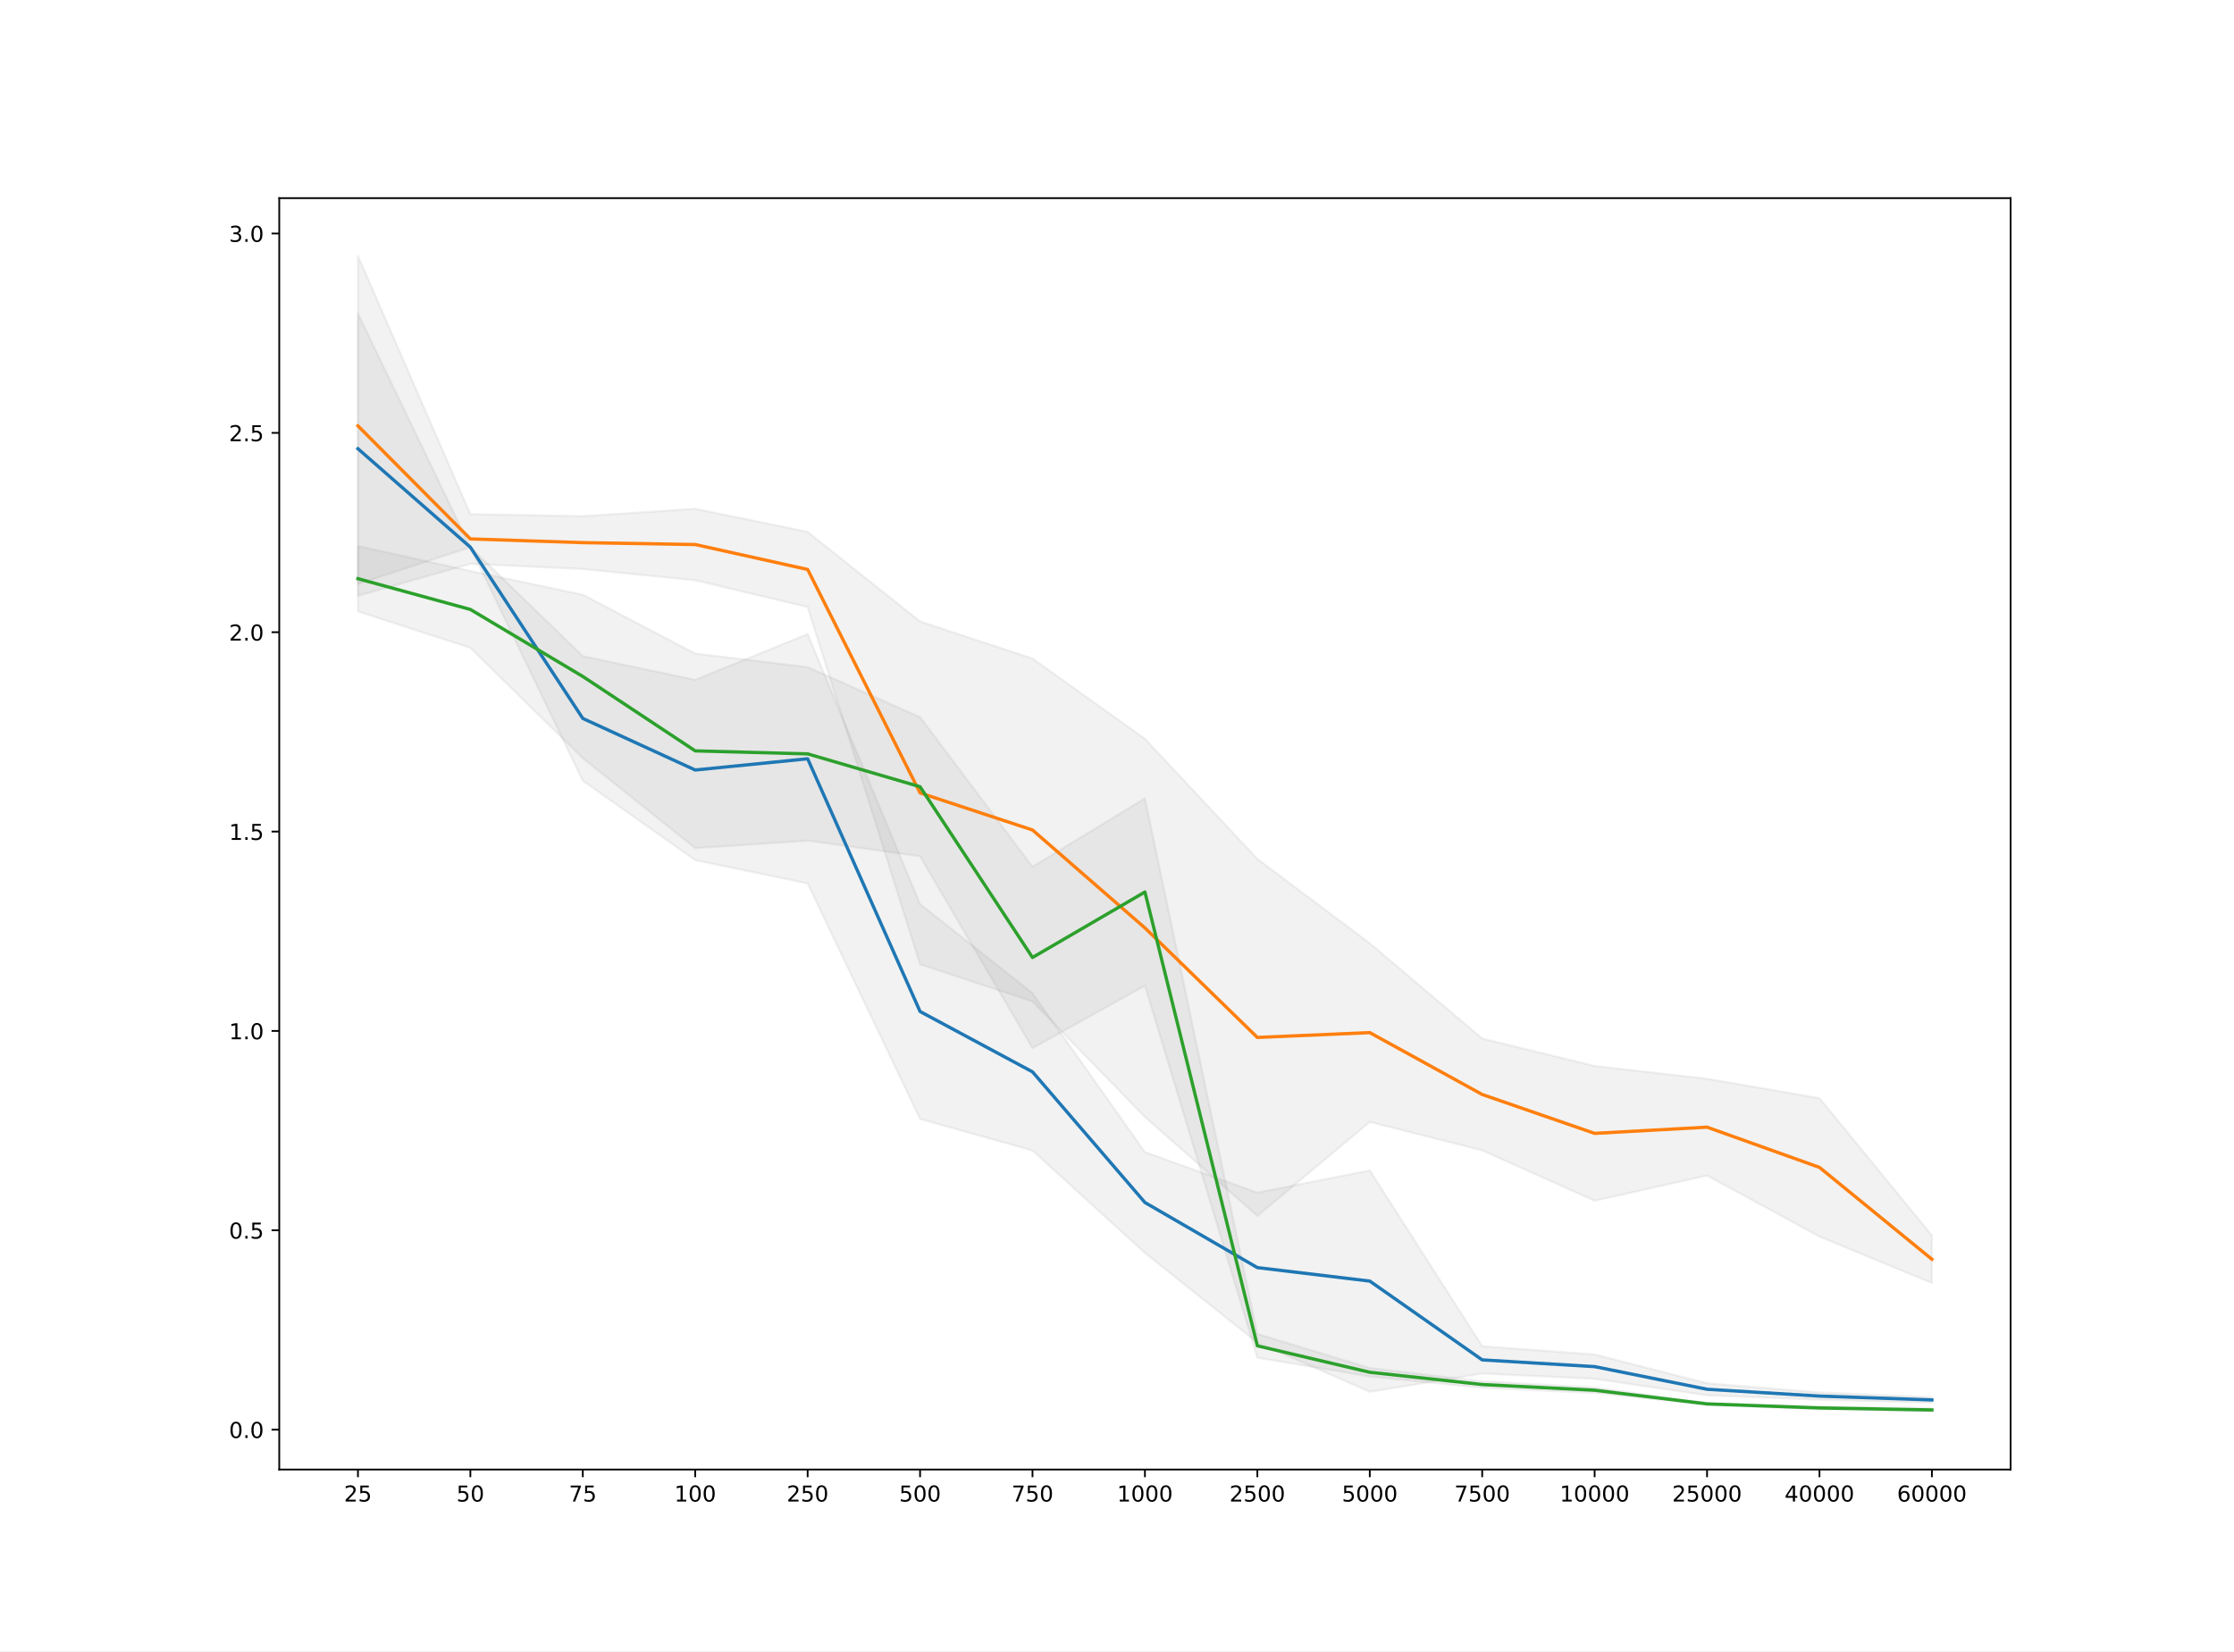
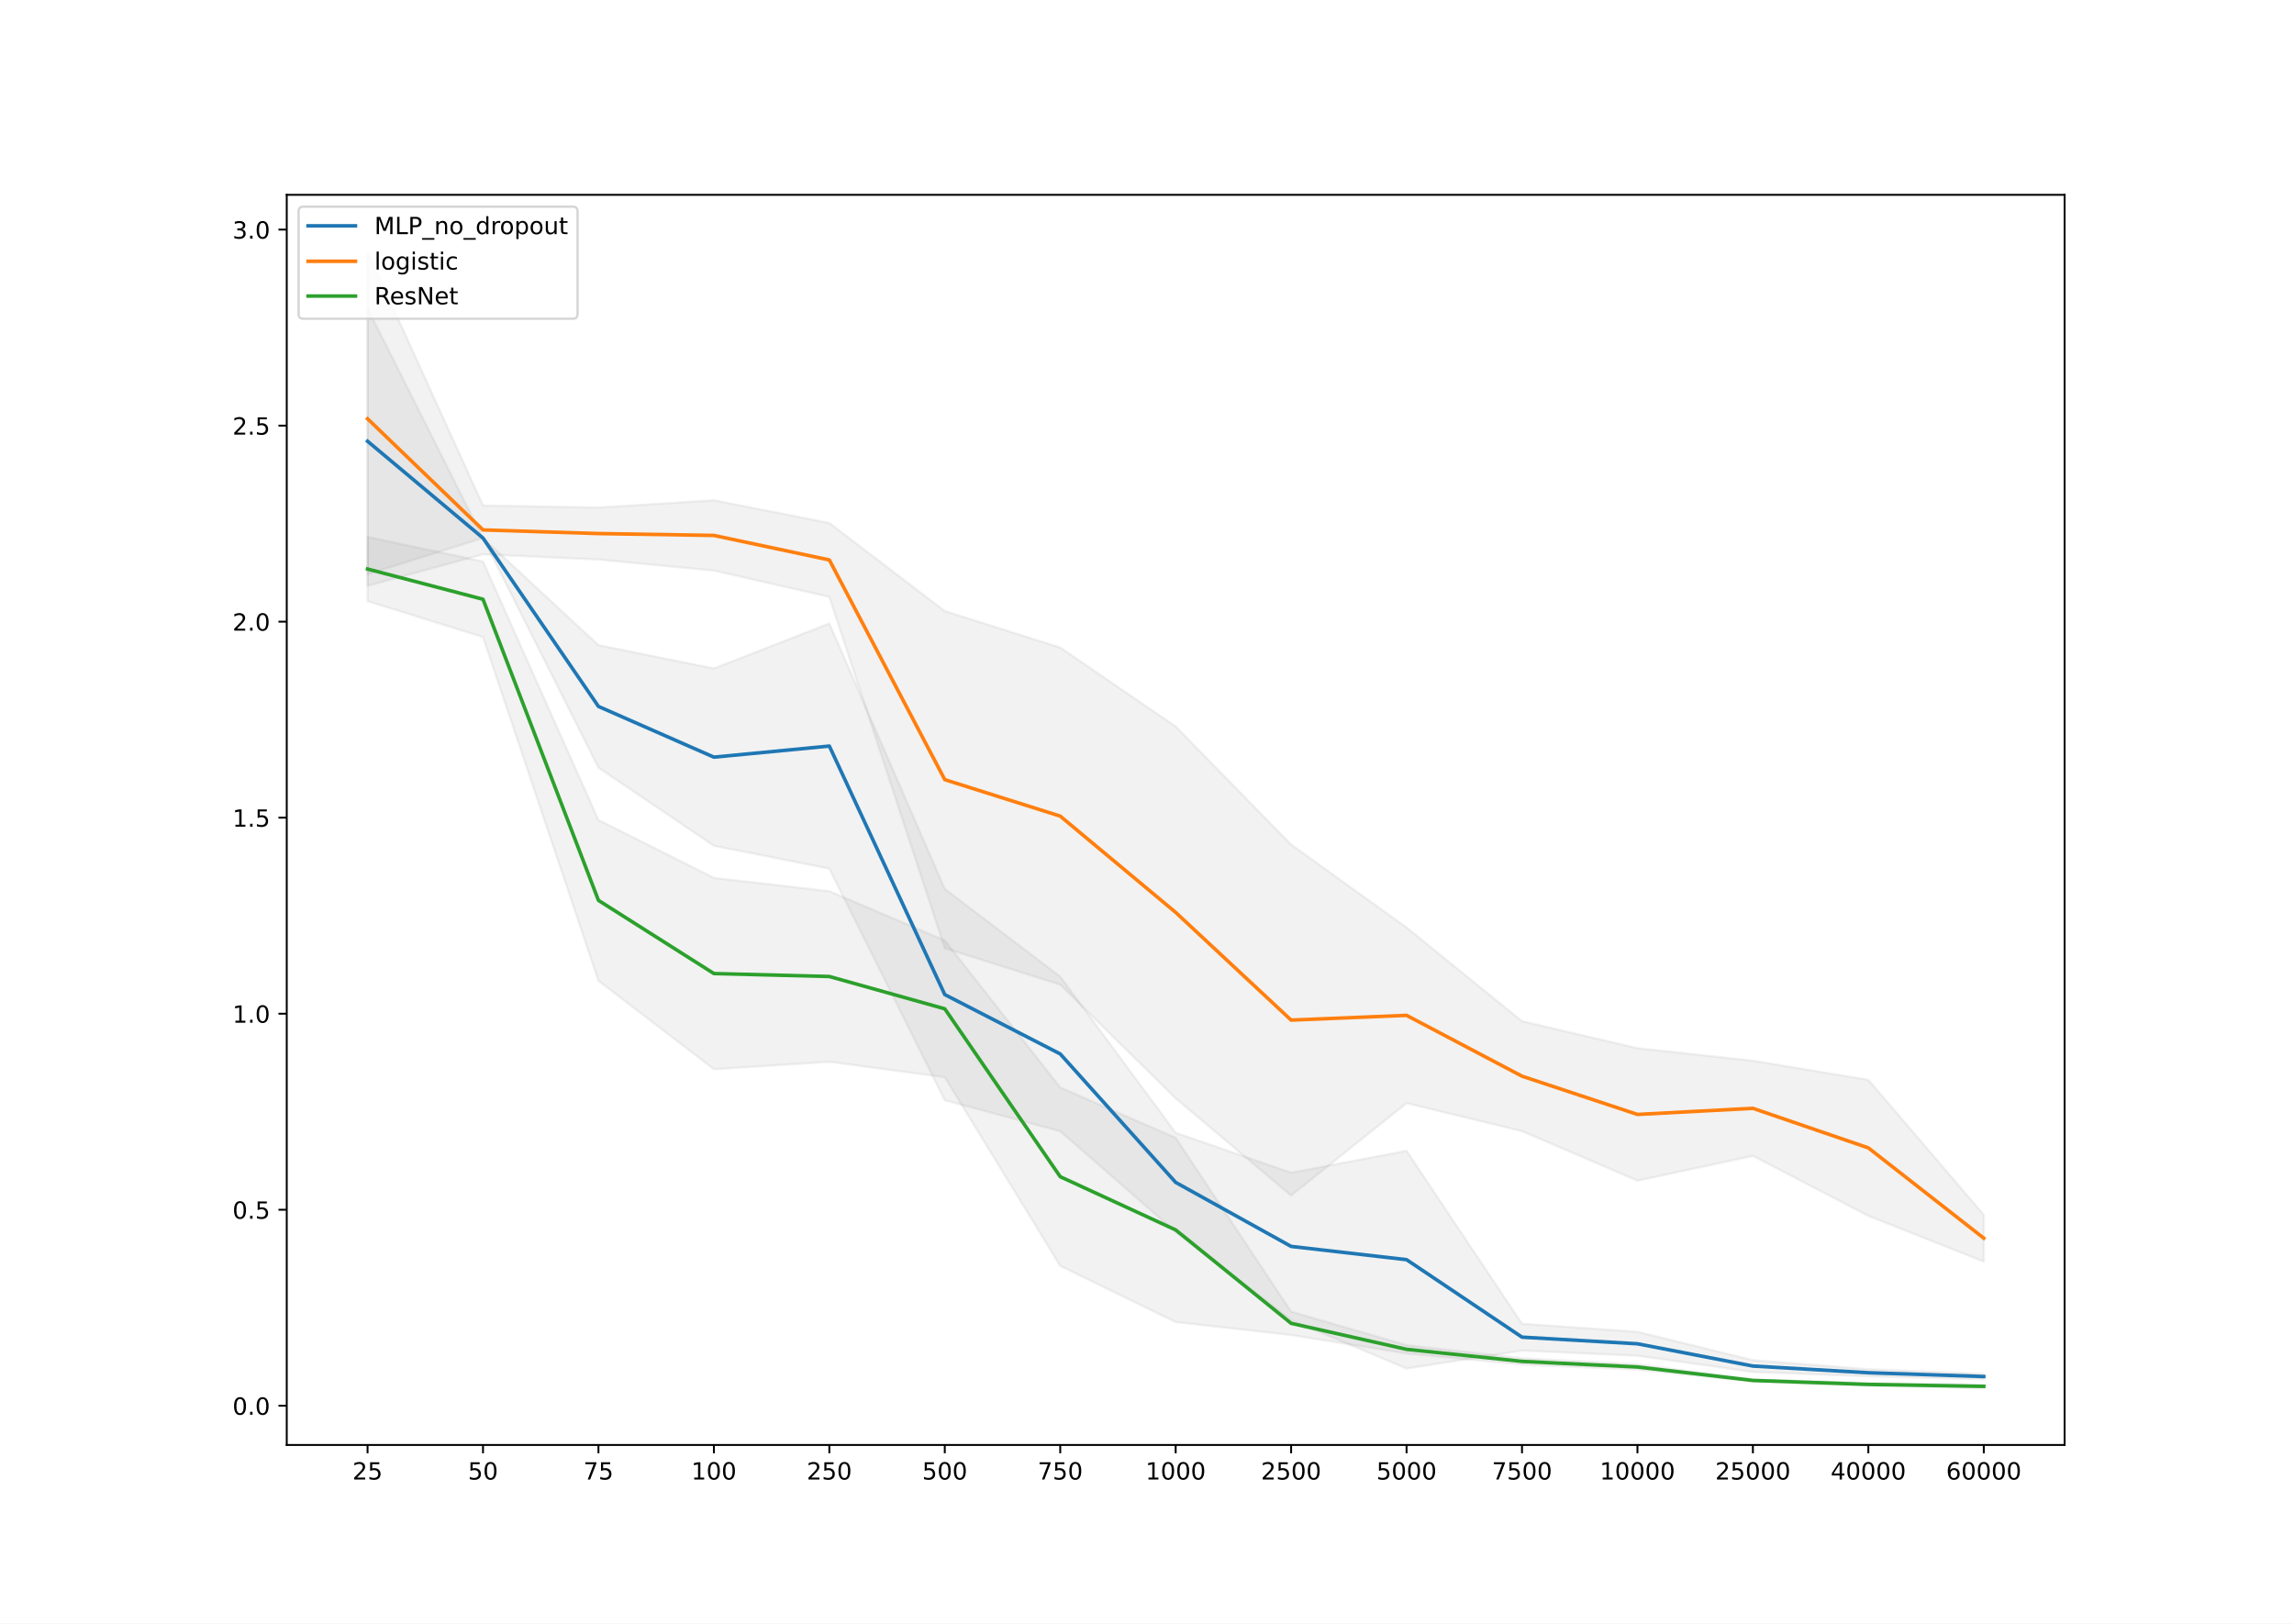
- <svg xmlns="http://www.w3.org/2000/svg" xmlns:xlink="http://www.w3.org/1999/xlink" height="753.12pt" version="1.1" viewBox="0 0 1018.8 753.12" width="1018.8pt">
+ <svg xmlns="http://www.w3.org/2000/svg" xmlns:xlink="http://www.w3.org/1999/xlink" height="685.44pt" version="1.1" viewBox="0 0 968.4 685.44" width="968.4pt">
  <defs>
    <style type="text/css">
*{stroke-linecap:butt;stroke-linejoin:round;}
  </style>
  </defs>
  <g id="figure_1">
    <g id="patch_1">
-       <path d="M 0 753.12  L 1018.8 753.12  L 1018.8 0  L 0 0  z " style="fill:#ffffff;" />
+       <path d="M 0 685.44  L 968.4 685.44  L 968.4 0  L 0 0  z " style="fill:#ffffff;" />
    </g>
    <g id="axes_1">
      <g id="patch_2">
-         <path d="M 127.35 670.277  L 916.92 670.277  L 916.92 90.374  L 127.35 90.374  z " style="fill:#ffffff;" />
+         <path d="M 121.05 610.042  L 871.56 610.042  L 871.56 82.253  L 121.05 82.253  z " style="fill:#ffffff;" />
      </g>
      <g id="PolyCollection_1">
        <defs>
-           <path d="M 163.24 -610.109  L 163.24 -486.771  L 214.51 -503.528  L 265.781 -397  L 317.052 -360.776  L 368.323 -350.158  L 419.593 -242.729  L 470.864 -228.344  L 522.135 -181.629  L 573.406 -140.749  L 624.677 -118.297  L 675.947 -126.622  L 727.218 -124.225  L 778.489 -116.707  L 829.76 -114.691  L 881.03 -113.343  L 881.03 -115.827  L 881.03 -115.827  L 829.76 -117.997  L 778.489 -122.194  L 727.218 -135.329  L 675.947 -139.078  L 624.677 -219.285  L 573.406 -209.141  L 522.135 -227.649  L 470.864 -300.115  L 419.593 -340.779  L 368.323 -463.921  L 317.052 -443.032  L 265.781 -453.851  L 214.51 -503.528  L 163.24 -610.109  z " id="mccbfe5ee37" style="stroke:#808080;stroke-opacity:0.1;" />
+           <path d="M 155.164 -555.28  L 155.164 -443.027  L 203.899 -458.278  L 252.633 -361.323  L 301.367 -328.354  L 350.102 -318.69  L 398.836 -220.916  L 447.571 -207.824  L 496.305 -165.307  L 545.039 -128.1  L 593.774 -107.666  L 642.508 -115.243  L 691.243 -113.061  L 739.977 -106.219  L 788.711 -104.384  L 837.446 -103.158  L 837.446 -105.418  L 837.446 -105.418  L 788.711 -107.393  L 739.977 -111.213  L 691.243 -123.168  L 642.508 -126.579  L 593.774 -199.579  L 545.039 -190.347  L 496.305 -207.191  L 447.571 -273.145  L 398.836 -310.155  L 350.102 -422.23  L 301.367 -403.219  L 252.633 -413.065  L 203.899 -458.278  L 155.164 -555.28  z " id="m0bd606b9c3" style="stroke:#808080;stroke-opacity:0.1;" />
        </defs>
-         <g clip-path="url(#p66b55d8709)">
-           <use style="fill:#808080;fill-opacity:0.1;stroke:#808080;stroke-opacity:0.1;" x="0" xlink:href="#mccbfe5ee37" y="753.12" />
+         <g clip-path="url(#p99c5cb033e)">
+           <use style="fill:#808080;fill-opacity:0.1;stroke:#808080;stroke-opacity:0.1;" x="0" xlink:href="#m0bd606b9c3" y="685.44" />
        </g>
      </g>
      <g id="PolyCollection_2">
        <defs>
-           <path d="M 163.24 -636.386  L 163.24 -481.349  L 214.51 -495.974  L 265.781 -493.565  L 317.052 -488.433  L 368.323 -476.239  L 419.593 -313.258  L 470.864 -296.342  L 522.135 -243.633  L 573.406 -198.504  L 624.677 -241.37  L 675.947 -228.4  L 727.218 -205.443  L 778.489 -216.932  L 829.76 -189.1  L 881.03 -167.893  L 881.03 -189.621  L 881.03 -189.621  L 829.76 -252.208  L 778.489 -261.067  L 727.218 -266.897  L 675.947 -279.424  L 624.677 -322.874  L 573.406 -361.354  L 522.135 -416.136  L 470.864 -452.744  L 419.593 -469.664  L 368.323 -510.516  L 317.052 -521.062  L 265.781 -517.673  L 214.51 -518.641  L 163.24 -636.386  z " id="me2ebdcf6ae" style="stroke:#808080;stroke-opacity:0.1;" />
+           <path d="M 155.164 -579.197  L 155.164 -438.092  L 203.899 -451.403  L 252.633 -449.21  L 301.367 -444.539  L 350.102 -433.441  L 398.836 -285.107  L 447.571 -269.711  L 496.305 -221.738  L 545.039 -180.665  L 593.774 -219.679  L 642.508 -207.875  L 691.243 -186.98  L 739.977 -197.437  L 788.711 -172.106  L 837.446 -152.805  L 837.446 -172.581  L 837.446 -172.581  L 788.711 -229.543  L 739.977 -237.606  L 691.243 -242.912  L 642.508 -254.313  L 593.774 -293.858  L 545.039 -328.881  L 496.305 -378.739  L 447.571 -412.057  L 398.836 -427.457  L 350.102 -464.638  L 301.367 -474.236  L 252.633 -471.152  L 203.899 -472.033  L 155.164 -579.197  z " id="md0963cf005" style="stroke:#808080;stroke-opacity:0.1;" />
        </defs>
-         <g clip-path="url(#p66b55d8709)">
-           <use style="fill:#808080;fill-opacity:0.1;stroke:#808080;stroke-opacity:0.1;" x="0" xlink:href="#me2ebdcf6ae" y="753.12" />
+         <g clip-path="url(#p99c5cb033e)">
+           <use style="fill:#808080;fill-opacity:0.1;stroke:#808080;stroke-opacity:0.1;" x="0" xlink:href="#md0963cf005" y="685.44" />
        </g>
      </g>
      <g id="PolyCollection_3">
        <defs>
-           <path d="M 163.24 -504.074  L 163.24 -474.257  L 214.51 -457.596  L 265.781 -407.281  L 317.052 -366.246  L 368.323 -369.693  L 419.593 -362.545  L 470.864 -275.006  L 522.135 -303.522  L 573.406 -133.854  L 624.677 -125.256  L 675.947 -120.148  L 727.218 -117.78  L 778.489 -112.347  L 829.76 -110.341  L 881.03 -109.202  L 881.03 -110.849  L 881.03 -110.849  L 829.76 -111.523  L 778.489 -113.194  L 727.218 -120.245  L 675.947 -123.085  L 624.677 -129.151  L 573.406 -144.699  L 522.135 -389.005  L 470.864 -357.789  L 419.593 -426.009  L 368.323 -448.839  L 317.052 -455.012  L 265.781 -481.863  L 214.51 -492.677  L 163.24 -504.074  z " id="mc38d4ab708" style="stroke:#808080;stroke-opacity:0.1;" />
+           <path d="M 155.164 -458.775  L 155.164 -431.638  L 203.899 -416.473  L 252.633 -271.371  L 301.367 -234.023  L 350.102 -237.161  L 398.836 -230.655  L 447.571 -150.983  L 496.305 -127.281  L 545.039 -121.825  L 593.774 -114  L 642.508 -109.351  L 691.243 -107.196  L 739.977 -102.251  L 788.711 -100.425  L 837.446 -99.389  L 837.446 -100.887  L 837.446 -100.887  L 788.711 -101.501  L 739.977 -103.021  L 691.243 -109.439  L 642.508 -112.023  L 593.774 -117.544  L 545.039 -131.695  L 496.305 -205.083  L 447.571 -226.326  L 398.836 -288.416  L 350.102 -309.194  L 301.367 -314.812  L 252.633 -339.25  L 203.899 -448.402  L 155.164 -458.775  z " id="md81238dc4f" style="stroke:#808080;stroke-opacity:0.1;" />
        </defs>
-         <g clip-path="url(#p66b55d8709)">
-           <use style="fill:#808080;fill-opacity:0.1;stroke:#808080;stroke-opacity:0.1;" x="0" xlink:href="#mc38d4ab708" y="753.12" />
+         <g clip-path="url(#p99c5cb033e)">
+           <use style="fill:#808080;fill-opacity:0.1;stroke:#808080;stroke-opacity:0.1;" x="0" xlink:href="#md81238dc4f" y="685.44" />
        </g>
      </g>
      <g id="matplotlib.axis_1">
        <g id="xtick_1">
          <g id="line2d_1">
            <defs>
-               <path d="M 0 0  L 0 3.5  " id="m3646137739" style="stroke:#000000;stroke-width:0.8;" />
-             </defs>
-             <g>
-               <use style="stroke:#000000;stroke-width:0.8;" x="163.24" xlink:href="#m3646137739" y="670.277" />
+               <path d="M 0 0  L 0 3.5  " id="md2a07b6065" style="stroke:#000000;stroke-width:0.8;" />
+             </defs>
+             <g>
+               <use style="stroke:#000000;stroke-width:0.8;" x="155.164" xlink:href="#md2a07b6065" y="610.042" />
            </g>
          </g>
          <g id="text_1">
            <defs>
              <path d="M 19.188 8.297  L 53.609 8.297  L 53.609 0  L 7.328 0  L 7.328 8.297  Q 12.938 14.109 22.625 23.891  Q 32.328 33.688 34.812 36.531  Q 39.547 41.844 41.422 45.531  Q 43.312 49.219 43.312 52.781  Q 43.312 58.594 39.234 62.25  Q 35.156 65.922 28.609 65.922  Q 23.969 65.922 18.812 64.312  Q 13.672 62.703 7.812 59.422  L 7.812 69.391  Q 13.766 71.781 18.938 73  Q 24.125 74.219 28.422 74.219  Q 39.75 74.219 46.484 68.547  Q 53.219 62.891 53.219 53.422  Q 53.219 48.922 51.531 44.891  Q 49.859 40.875 45.406 35.406  Q 44.188 33.984 37.641 27.219  Q 31.109 20.453 19.188 8.297  z " id="DejaVuSans-50" />
              <path d="M 10.797 72.906  L 49.516 72.906  L 49.516 64.594  L 19.828 64.594  L 19.828 46.734  Q 21.969 47.469 24.109 47.828  Q 26.266 48.188 28.422 48.188  Q 40.625 48.188 47.75 41.5  Q 54.891 34.812 54.891 23.391  Q 54.891 11.625 47.562 5.094  Q 40.234 -1.422 26.906 -1.422  Q 22.312 -1.422 17.547 -0.641  Q 12.797 0.141 7.719 1.703  L 7.719 11.625  Q 12.109 9.234 16.797 8.062  Q 21.484 6.891 26.703 6.891  Q 35.156 6.891 40.078 11.328  Q 45.016 15.766 45.016 23.391  Q 45.016 31 40.078 35.438  Q 35.156 39.891 26.703 39.891  Q 22.75 39.891 18.812 39.016  Q 14.891 38.141 10.797 36.281  z " id="DejaVuSans-53" />
            </defs>
-             <g transform="translate(156.877 684.8752)scale(0.1 -0.1)">
+             <g transform="translate(148.8016 624.64)scale(0.1 -0.1)">
              <use xlink:href="#DejaVuSans-50" />
              <use x="63.623" xlink:href="#DejaVuSans-53" />
            </g>
          </g>
        </g>
        <g id="xtick_2">
          <g id="line2d_2">
            <g>
-               <use style="stroke:#000000;stroke-width:0.8;" x="214.51" xlink:href="#m3646137739" y="670.277" />
+               <use style="stroke:#000000;stroke-width:0.8;" x="203.899" xlink:href="#md2a07b6065" y="610.042" />
            </g>
          </g>
          <g id="text_2">
            <defs>
              <path d="M 31.781 66.406  Q 24.172 66.406 20.328 58.906  Q 16.5 51.422 16.5 36.375  Q 16.5 21.391 20.328 13.891  Q 24.172 6.391 31.781 6.391  Q 39.453 6.391 43.281 13.891  Q 47.125 21.391 47.125 36.375  Q 47.125 51.422 43.281 58.906  Q 39.453 66.406 31.781 66.406  z M 31.781 74.219  Q 44.047 74.219 50.516 64.516  Q 56.984 54.828 56.984 36.375  Q 56.984 17.969 50.516 8.266  Q 44.047 -1.422 31.781 -1.422  Q 19.531 -1.422 13.062 8.266  Q 6.594 17.969 6.594 36.375  Q 6.594 54.828 13.062 64.516  Q 19.531 74.219 31.781 74.219  z " id="DejaVuSans-48" />
            </defs>
-             <g transform="translate(208.1478 684.8752)scale(0.1 -0.1)">
+             <g transform="translate(197.536 624.64)scale(0.1 -0.1)">
              <use xlink:href="#DejaVuSans-53" />
              <use x="63.623" xlink:href="#DejaVuSans-48" />
            </g>
          </g>
        </g>
        <g id="xtick_3">
          <g id="line2d_3">
            <g>
-               <use style="stroke:#000000;stroke-width:0.8;" x="265.781" xlink:href="#m3646137739" y="670.277" />
+               <use style="stroke:#000000;stroke-width:0.8;" x="252.633" xlink:href="#md2a07b6065" y="610.042" />
            </g>
          </g>
          <g id="text_3">
            <defs>
              <path d="M 8.203 72.906  L 55.078 72.906  L 55.078 68.703  L 28.609 0  L 18.312 0  L 43.219 64.594  L 8.203 64.594  z " id="DejaVuSans-55" />
            </defs>
-             <g transform="translate(259.4186 684.8752)scale(0.1 -0.1)">
+             <g transform="translate(246.2704 624.64)scale(0.1 -0.1)">
              <use xlink:href="#DejaVuSans-55" />
              <use x="63.623" xlink:href="#DejaVuSans-53" />
            </g>
          </g>
        </g>
        <g id="xtick_4">
          <g id="line2d_4">
            <g>
-               <use style="stroke:#000000;stroke-width:0.8;" x="317.052" xlink:href="#m3646137739" y="670.277" />
+               <use style="stroke:#000000;stroke-width:0.8;" x="301.367" xlink:href="#md2a07b6065" y="610.042" />
            </g>
          </g>
          <g id="text_4">
            <defs>
              <path d="M 12.406 8.297  L 28.516 8.297  L 28.516 63.922  L 10.984 60.406  L 10.984 69.391  L 28.422 72.906  L 38.281 72.906  L 38.281 8.297  L 54.391 8.297  L 54.391 0  L 12.406 0  z " id="DejaVuSans-49" />
            </defs>
-             <g transform="translate(307.5081 684.8752)scale(0.1 -0.1)">
+             <g transform="translate(291.8236 624.64)scale(0.1 -0.1)">
              <use xlink:href="#DejaVuSans-49" />
              <use x="63.623" xlink:href="#DejaVuSans-48" />
              <use x="127.246" xlink:href="#DejaVuSans-48" />
            </g>
          </g>
        </g>
        <g id="xtick_5">
          <g id="line2d_5">
            <g>
-               <use style="stroke:#000000;stroke-width:0.8;" x="368.323" xlink:href="#m3646137739" y="670.277" />
+               <use style="stroke:#000000;stroke-width:0.8;" x="350.102" xlink:href="#md2a07b6065" y="610.042" />
            </g>
          </g>
          <g id="text_5">
-             <g transform="translate(358.7789 684.8752)scale(0.1 -0.1)">
+             <g transform="translate(340.558 624.64)scale(0.1 -0.1)">
              <use xlink:href="#DejaVuSans-50" />
              <use x="63.623" xlink:href="#DejaVuSans-53" />
              <use x="127.246" xlink:href="#DejaVuSans-48" />
            </g>
          </g>
        </g>
        <g id="xtick_6">
          <g id="line2d_6">
            <g>
-               <use style="stroke:#000000;stroke-width:0.8;" x="419.593" xlink:href="#m3646137739" y="670.277" />
+               <use style="stroke:#000000;stroke-width:0.8;" x="398.836" xlink:href="#md2a07b6065" y="610.042" />
            </g>
          </g>
          <g id="text_6">
-             <g transform="translate(410.0497 684.8752)scale(0.1 -0.1)">
+             <g transform="translate(389.2924 624.64)scale(0.1 -0.1)">
              <use xlink:href="#DejaVuSans-53" />
              <use x="63.623" xlink:href="#DejaVuSans-48" />
              <use x="127.246" xlink:href="#DejaVuSans-48" />
            </g>
          </g>
        </g>
        <g id="xtick_7">
          <g id="line2d_7">
            <g>
-               <use style="stroke:#000000;stroke-width:0.8;" x="470.864" xlink:href="#m3646137739" y="670.277" />
+               <use style="stroke:#000000;stroke-width:0.8;" x="447.571" xlink:href="#md2a07b6065" y="610.042" />
            </g>
          </g>
          <g id="text_7">
-             <g transform="translate(461.3205 684.8752)scale(0.1 -0.1)">
+             <g transform="translate(438.0268 624.64)scale(0.1 -0.1)">
              <use xlink:href="#DejaVuSans-55" />
              <use x="63.623" xlink:href="#DejaVuSans-53" />
              <use x="127.246" xlink:href="#DejaVuSans-48" />
            </g>
          </g>
        </g>
        <g id="xtick_8">
          <g id="line2d_8">
            <g>
-               <use style="stroke:#000000;stroke-width:0.8;" x="522.135" xlink:href="#m3646137739" y="670.277" />
+               <use style="stroke:#000000;stroke-width:0.8;" x="496.305" xlink:href="#md2a07b6065" y="610.042" />
            </g>
          </g>
          <g id="text_8">
-             <g transform="translate(509.41 684.8752)scale(0.1 -0.1)">
+             <g transform="translate(483.58 624.64)scale(0.1 -0.1)">
              <use xlink:href="#DejaVuSans-49" />
              <use x="63.623" xlink:href="#DejaVuSans-48" />
              <use x="127.246" xlink:href="#DejaVuSans-48" />
              <use x="190.869" xlink:href="#DejaVuSans-48" />
            </g>
          </g>
        </g>
        <g id="xtick_9">
          <g id="line2d_9">
            <g>
-               <use style="stroke:#000000;stroke-width:0.8;" x="573.406" xlink:href="#m3646137739" y="670.277" />
+               <use style="stroke:#000000;stroke-width:0.8;" x="545.039" xlink:href="#md2a07b6065" y="610.042" />
            </g>
          </g>
          <g id="text_9">
-             <g transform="translate(560.6808 684.8752)scale(0.1 -0.1)">
+             <g transform="translate(532.3144 624.64)scale(0.1 -0.1)">
              <use xlink:href="#DejaVuSans-50" />
              <use x="63.623" xlink:href="#DejaVuSans-53" />
              <use x="127.246" xlink:href="#DejaVuSans-48" />
              <use x="190.869" xlink:href="#DejaVuSans-48" />
            </g>
          </g>
        </g>
        <g id="xtick_10">
          <g id="line2d_10">
            <g>
-               <use style="stroke:#000000;stroke-width:0.8;" x="624.677" xlink:href="#m3646137739" y="670.277" />
+               <use style="stroke:#000000;stroke-width:0.8;" x="593.774" xlink:href="#md2a07b6065" y="610.042" />
            </g>
          </g>
          <g id="text_10">
-             <g transform="translate(611.9516 684.8752)scale(0.1 -0.1)">
+             <g transform="translate(581.0488 624.64)scale(0.1 -0.1)">
              <use xlink:href="#DejaVuSans-53" />
              <use x="63.623" xlink:href="#DejaVuSans-48" />
              <use x="127.246" xlink:href="#DejaVuSans-48" />
              <use x="190.869" xlink:href="#DejaVuSans-48" />
            </g>
          </g>
        </g>
        <g id="xtick_11">
          <g id="line2d_11">
            <g>
-               <use style="stroke:#000000;stroke-width:0.8;" x="675.947" xlink:href="#m3646137739" y="670.277" />
+               <use style="stroke:#000000;stroke-width:0.8;" x="642.508" xlink:href="#md2a07b6065" y="610.042" />
            </g>
          </g>
          <g id="text_11">
-             <g transform="translate(663.2223 684.8752)scale(0.1 -0.1)">
+             <g transform="translate(629.7832 624.64)scale(0.1 -0.1)">
              <use xlink:href="#DejaVuSans-55" />
              <use x="63.623" xlink:href="#DejaVuSans-53" />
              <use x="127.246" xlink:href="#DejaVuSans-48" />
              <use x="190.869" xlink:href="#DejaVuSans-48" />
            </g>
          </g>
        </g>
        <g id="xtick_12">
          <g id="line2d_12">
            <g>
-               <use style="stroke:#000000;stroke-width:0.8;" x="727.218" xlink:href="#m3646137739" y="670.277" />
+               <use style="stroke:#000000;stroke-width:0.8;" x="691.243" xlink:href="#md2a07b6065" y="610.042" />
            </g>
          </g>
          <g id="text_12">
-             <g transform="translate(711.3119 684.8752)scale(0.1 -0.1)">
+             <g transform="translate(675.3364 624.64)scale(0.1 -0.1)">
              <use xlink:href="#DejaVuSans-49" />
              <use x="63.623" xlink:href="#DejaVuSans-48" />
              <use x="127.246" xlink:href="#DejaVuSans-48" />
              <use x="190.869" xlink:href="#DejaVuSans-48" />
              <use x="254.492" xlink:href="#DejaVuSans-48" />
            </g>
          </g>
        </g>
        <g id="xtick_13">
          <g id="line2d_13">
            <g>
-               <use style="stroke:#000000;stroke-width:0.8;" x="778.489" xlink:href="#m3646137739" y="670.277" />
+               <use style="stroke:#000000;stroke-width:0.8;" x="739.977" xlink:href="#md2a07b6065" y="610.042" />
            </g>
          </g>
          <g id="text_13">
-             <g transform="translate(762.5826 684.8752)scale(0.1 -0.1)">
+             <g transform="translate(724.0708 624.64)scale(0.1 -0.1)">
              <use xlink:href="#DejaVuSans-50" />
              <use x="63.623" xlink:href="#DejaVuSans-53" />
              <use x="127.246" xlink:href="#DejaVuSans-48" />
              <use x="190.869" xlink:href="#DejaVuSans-48" />
              <use x="254.492" xlink:href="#DejaVuSans-48" />
            </g>
          </g>
        </g>
        <g id="xtick_14">
          <g id="line2d_14">
            <g>
-               <use style="stroke:#000000;stroke-width:0.8;" x="829.76" xlink:href="#m3646137739" y="670.277" />
+               <use style="stroke:#000000;stroke-width:0.8;" x="788.711" xlink:href="#md2a07b6065" y="610.042" />
            </g>
          </g>
          <g id="text_14">
            <defs>
              <path d="M 37.797 64.312  L 12.891 25.391  L 37.797 25.391  z M 35.203 72.906  L 47.609 72.906  L 47.609 25.391  L 58.016 25.391  L 58.016 17.188  L 47.609 17.188  L 47.609 0  L 37.797 0  L 37.797 17.188  L 4.891 17.188  L 4.891 26.703  z " id="DejaVuSans-52" />
            </defs>
-             <g transform="translate(813.8534 684.8752)scale(0.1 -0.1)">
+             <g transform="translate(772.8052 624.64)scale(0.1 -0.1)">
              <use xlink:href="#DejaVuSans-52" />
              <use x="63.623" xlink:href="#DejaVuSans-48" />
              <use x="127.246" xlink:href="#DejaVuSans-48" />
              <use x="190.869" xlink:href="#DejaVuSans-48" />
              <use x="254.492" xlink:href="#DejaVuSans-48" />
            </g>
          </g>
        </g>
        <g id="xtick_15">
          <g id="line2d_15">
            <g>
-               <use style="stroke:#000000;stroke-width:0.8;" x="881.03" xlink:href="#m3646137739" y="670.277" />
+               <use style="stroke:#000000;stroke-width:0.8;" x="837.446" xlink:href="#md2a07b6065" y="610.042" />
            </g>
          </g>
          <g id="text_15">
            <defs>
              <path d="M 33.016 40.375  Q 26.375 40.375 22.484 35.828  Q 18.609 31.297 18.609 23.391  Q 18.609 15.531 22.484 10.953  Q 26.375 6.391 33.016 6.391  Q 39.656 6.391 43.531 10.953  Q 47.406 15.531 47.406 23.391  Q 47.406 31.297 43.531 35.828  Q 39.656 40.375 33.016 40.375  z M 52.594 71.297  L 52.594 62.312  Q 48.875 64.062 45.094 64.984  Q 41.312 65.922 37.594 65.922  Q 27.828 65.922 22.672 59.328  Q 17.531 52.734 16.797 39.406  Q 19.672 43.656 24.016 45.922  Q 28.375 48.188 33.594 48.188  Q 44.578 48.188 50.953 41.516  Q 57.328 34.859 57.328 23.391  Q 57.328 12.156 50.688 5.359  Q 44.047 -1.422 33.016 -1.422  Q 20.359 -1.422 13.672 8.266  Q 6.984 17.969 6.984 36.375  Q 6.984 53.656 15.188 63.938  Q 23.391 74.219 37.203 74.219  Q 40.922 74.219 44.703 73.484  Q 48.484 72.75 52.594 71.297  z " id="DejaVuSans-54" />
            </defs>
-             <g transform="translate(865.1242 684.8752)scale(0.1 -0.1)">
+             <g transform="translate(821.5397 624.64)scale(0.1 -0.1)">
              <use xlink:href="#DejaVuSans-54" />
              <use x="63.623" xlink:href="#DejaVuSans-48" />
              <use x="127.246" xlink:href="#DejaVuSans-48" />
              <use x="190.869" xlink:href="#DejaVuSans-48" />
              <use x="254.492" xlink:href="#DejaVuSans-48" />
            </g>
          </g>
        </g>
      </g>
      <g id="matplotlib.axis_2">
        <g id="ytick_1">
          <g id="line2d_16">
            <defs>
-               <path d="M 0 0  L -3.5 0  " id="ma3b5576571" style="stroke:#000000;stroke-width:0.8;" />
-             </defs>
-             <g>
-               <use style="stroke:#000000;stroke-width:0.8;" x="127.35" xlink:href="#ma3b5576571" y="652.082" />
+               <path d="M 0 0  L -3.5 0  " id="m0ce1b92a27" style="stroke:#000000;stroke-width:0.8;" />
+             </defs>
+             <g>
+               <use style="stroke:#000000;stroke-width:0.8;" x="121.05" xlink:href="#m0ce1b92a27" y="593.482" />
            </g>
          </g>
          <g id="text_16">
            <defs>
              <path d="M 10.688 12.406  L 21 12.406  L 21 0  L 10.688 0  z " id="DejaVuSans-46" />
            </defs>
-             <g transform="translate(104.4469 655.8814)scale(0.1 -0.1)">
+             <g transform="translate(98.14687 597.2813)scale(0.1 -0.1)">
              <use xlink:href="#DejaVuSans-48" />
              <use x="63.623" xlink:href="#DejaVuSans-46" />
              <use x="95.41" xlink:href="#DejaVuSans-48" />
            </g>
          </g>
        </g>
        <g id="ytick_2">
          <g id="line2d_17">
            <g>
-               <use style="stroke:#000000;stroke-width:0.8;" x="127.35" xlink:href="#ma3b5576571" y="561.153" />
+               <use style="stroke:#000000;stroke-width:0.8;" x="121.05" xlink:href="#m0ce1b92a27" y="510.724" />
            </g>
          </g>
          <g id="text_17">
-             <g transform="translate(104.4469 564.9521)scale(0.1 -0.1)">
+             <g transform="translate(98.14687 514.5234)scale(0.1 -0.1)">
              <use xlink:href="#DejaVuSans-48" />
              <use x="63.623" xlink:href="#DejaVuSans-46" />
              <use x="95.41" xlink:href="#DejaVuSans-53" />
            </g>
          </g>
        </g>
        <g id="ytick_3">
          <g id="line2d_18">
            <g>
-               <use style="stroke:#000000;stroke-width:0.8;" x="127.35" xlink:href="#ma3b5576571" y="470.223" />
+               <use style="stroke:#000000;stroke-width:0.8;" x="121.05" xlink:href="#m0ce1b92a27" y="427.966" />
            </g>
          </g>
          <g id="text_18">
-             <g transform="translate(104.4469 474.0227)scale(0.1 -0.1)">
+             <g transform="translate(98.14687 431.7655)scale(0.1 -0.1)">
              <use xlink:href="#DejaVuSans-49" />
              <use x="63.623" xlink:href="#DejaVuSans-46" />
              <use x="95.41" xlink:href="#DejaVuSans-48" />
            </g>
          </g>
        </g>
        <g id="ytick_4">
          <g id="line2d_19">
            <g>
-               <use style="stroke:#000000;stroke-width:0.8;" x="127.35" xlink:href="#ma3b5576571" y="379.294" />
+               <use style="stroke:#000000;stroke-width:0.8;" x="121.05" xlink:href="#m0ce1b92a27" y="345.208" />
            </g>
          </g>
          <g id="text_19">
-             <g transform="translate(104.4469 383.0933)scale(0.1 -0.1)">
+             <g transform="translate(98.14687 349.0076)scale(0.1 -0.1)">
              <use xlink:href="#DejaVuSans-49" />
              <use x="63.623" xlink:href="#DejaVuSans-46" />
              <use x="95.41" xlink:href="#DejaVuSans-53" />
            </g>
          </g>
        </g>
        <g id="ytick_5">
          <g id="line2d_20">
            <g>
-               <use style="stroke:#000000;stroke-width:0.8;" x="127.35" xlink:href="#ma3b5576571" y="288.365" />
+               <use style="stroke:#000000;stroke-width:0.8;" x="121.05" xlink:href="#m0ce1b92a27" y="262.451" />
            </g>
          </g>
          <g id="text_20">
-             <g transform="translate(104.4469 292.164)scale(0.1 -0.1)">
+             <g transform="translate(98.14687 266.2497)scale(0.1 -0.1)">
              <use xlink:href="#DejaVuSans-50" />
              <use x="63.623" xlink:href="#DejaVuSans-46" />
              <use x="95.41" xlink:href="#DejaVuSans-48" />
            </g>
          </g>
        </g>
        <g id="ytick_6">
          <g id="line2d_21">
            <g>
-               <use style="stroke:#000000;stroke-width:0.8;" x="127.35" xlink:href="#ma3b5576571" y="197.435" />
+               <use style="stroke:#000000;stroke-width:0.8;" x="121.05" xlink:href="#m0ce1b92a27" y="179.693" />
            </g>
          </g>
          <g id="text_21">
-             <g transform="translate(104.4469 201.2346)scale(0.1 -0.1)">
+             <g transform="translate(98.14687 183.4918)scale(0.1 -0.1)">
              <use xlink:href="#DejaVuSans-50" />
              <use x="63.623" xlink:href="#DejaVuSans-46" />
              <use x="95.41" xlink:href="#DejaVuSans-53" />
            </g>
          </g>
        </g>
        <g id="ytick_7">
          <g id="line2d_22">
            <g>
-               <use style="stroke:#000000;stroke-width:0.8;" x="127.35" xlink:href="#ma3b5576571" y="106.506" />
+               <use style="stroke:#000000;stroke-width:0.8;" x="121.05" xlink:href="#m0ce1b92a27" y="96.935" />
            </g>
          </g>
          <g id="text_22">
            <defs>
              <path d="M 40.578 39.312  Q 47.656 37.797 51.625 33  Q 55.609 28.219 55.609 21.188  Q 55.609 10.406 48.188 4.484  Q 40.766 -1.422 27.094 -1.422  Q 22.516 -1.422 17.656 -0.516  Q 12.797 0.391 7.625 2.203  L 7.625 11.719  Q 11.719 9.328 16.594 8.109  Q 21.484 6.891 26.812 6.891  Q 36.078 6.891 40.938 10.547  Q 45.797 14.203 45.797 21.188  Q 45.797 27.641 41.281 31.266  Q 36.766 34.906 28.719 34.906  L 20.219 34.906  L 20.219 43.016  L 29.109 43.016  Q 36.375 43.016 40.234 45.922  Q 44.094 48.828 44.094 54.297  Q 44.094 59.906 40.109 62.906  Q 36.141 65.922 28.719 65.922  Q 24.656 65.922 20.016 65.031  Q 15.375 64.156 9.812 62.312  L 9.812 71.094  Q 15.438 72.656 20.344 73.438  Q 25.25 74.219 29.594 74.219  Q 40.828 74.219 47.359 69.109  Q 53.906 64.016 53.906 55.328  Q 53.906 49.266 50.438 45.094  Q 46.969 40.922 40.578 39.312  z " id="DejaVuSans-51" />
            </defs>
-             <g transform="translate(104.4469 110.3052)scale(0.1 -0.1)">
+             <g transform="translate(98.14687 100.7339)scale(0.1 -0.1)">
              <use xlink:href="#DejaVuSans-51" />
              <use x="63.623" xlink:href="#DejaVuSans-46" />
              <use x="95.41" xlink:href="#DejaVuSans-48" />
            </g>
          </g>
        </g>
      </g>
      <g id="line2d_23">
-         <path clip-path="url(#p66b55d8709)" d="M 163.24 204.68  L 214.51 249.592  L 265.781 327.694  L 317.052 351.216  L 368.323 346.081  L 419.593 461.366  L 470.864 488.89  L 522.135 548.481  L 573.406 578.175  L 624.677 584.329  L 675.947 620.27  L 727.218 623.343  L 778.489 633.67  L 829.76 636.776  L 881.03 638.535  " style="fill:none;stroke:#1f77b4;stroke-linecap:square;stroke-width:1.5;" />
+         <path clip-path="url(#p99c5cb033e)" d="M 155.164 186.286  L 203.899 227.162  L 252.633 298.246  L 301.367 319.654  L 350.102 314.98  L 398.836 419.905  L 447.571 444.956  L 496.305 499.191  L 545.039 526.216  L 593.774 531.817  L 642.508 564.529  L 691.243 567.325  L 739.977 576.724  L 788.711 579.551  L 837.446 581.152  " style="fill:none;stroke:#1f77b4;stroke-linecap:square;stroke-width:1.5;" />
      </g>
      <g id="line2d_24">
-         <path clip-path="url(#p66b55d8709)" d="M 163.24 194.252  L 214.51 245.812  L 265.781 247.501  L 317.052 248.373  L 368.323 259.743  L 419.593 361.659  L 470.864 378.577  L 522.135 423.236  L 573.406 473.191  L 624.677 470.998  L 675.947 499.208  L 727.218 516.95  L 778.489 514.12  L 829.76 532.466  L 881.03 574.363  " style="fill:none;stroke:#ff7f0e;stroke-linecap:square;stroke-width:1.5;" />
+         <path clip-path="url(#p99c5cb033e)" d="M 155.164 176.795  L 203.899 223.722  L 252.633 225.259  L 301.367 226.053  L 350.102 236.401  L 398.836 329.158  L 447.571 344.556  L 496.305 385.201  L 545.039 430.667  L 593.774 428.671  L 642.508 454.346  L 691.243 470.494  L 739.977 467.918  L 788.711 484.615  L 837.446 522.747  " style="fill:none;stroke:#ff7f0e;stroke-linecap:square;stroke-width:1.5;" />
      </g>
      <g id="line2d_25">
-         <path clip-path="url(#p66b55d8709)" d="M 163.24 263.954  L 214.51 277.983  L 265.781 308.548  L 317.052 342.491  L 368.323 343.854  L 419.593 358.843  L 470.864 436.723  L 522.135 406.856  L 573.406 613.844  L 624.677 625.917  L 675.947 631.504  L 727.218 634.108  L 778.489 640.35  L 829.76 642.188  L 881.03 643.094  " style="fill:none;stroke:#2ca02c;stroke-linecap:square;stroke-width:1.5;" />
+         <path clip-path="url(#p99c5cb033e)" d="M 155.164 240.234  L 203.899 253.002  L 252.633 380.129  L 301.367 411.022  L 350.102 412.262  L 398.836 425.904  L 447.571 496.785  L 496.305 519.258  L 545.039 558.68  L 593.774 569.668  L 642.508 574.753  L 691.243 577.123  L 739.977 582.804  L 788.711 584.477  L 837.446 585.302  " style="fill:none;stroke:#2ca02c;stroke-linecap:square;stroke-width:1.5;" />
      </g>
      <g id="patch_3">
-         <path d="M 127.35 670.277  L 127.35 90.374  " style="fill:none;stroke:#000000;stroke-linecap:square;stroke-linejoin:miter;stroke-width:0.8;" />
+         <path d="M 121.05 610.042  L 121.05 82.253  " style="fill:none;stroke:#000000;stroke-linecap:square;stroke-linejoin:miter;stroke-width:0.8;" />
      </g>
      <g id="patch_4">
-         <path d="M 916.92 670.277  L 916.92 90.374  " style="fill:none;stroke:#000000;stroke-linecap:square;stroke-linejoin:miter;stroke-width:0.8;" />
+         <path d="M 871.56 610.042  L 871.56 82.253  " style="fill:none;stroke:#000000;stroke-linecap:square;stroke-linejoin:miter;stroke-width:0.8;" />
      </g>
      <g id="patch_5">
-         <path d="M 127.35 670.277  L 916.92 670.277  " style="fill:none;stroke:#000000;stroke-linecap:square;stroke-linejoin:miter;stroke-width:0.8;" />
+         <path d="M 121.05 610.042  L 871.56 610.042  " style="fill:none;stroke:#000000;stroke-linecap:square;stroke-linejoin:miter;stroke-width:0.8;" />
      </g>
      <g id="patch_6">
-         <path d="M 127.35 90.374  L 916.92 90.374  " style="fill:none;stroke:#000000;stroke-linecap:square;stroke-linejoin:miter;stroke-width:0.8;" />
+         <path d="M 121.05 82.253  L 871.56 82.253  " style="fill:none;stroke:#000000;stroke-linecap:square;stroke-linejoin:miter;stroke-width:0.8;" />
+       </g>
+       <g id="legend_1">
+         <g id="patch_7">
+           <path d="M 128.05 134.565  L 241.814 134.565  Q 243.814 134.565 243.814 132.565  L 243.814 89.253  Q 243.814 87.253 241.814 87.253  L 128.05 87.253  Q 126.05 87.253 126.05 89.253  L 126.05 132.565  Q 126.05 134.565 128.05 134.565  z " style="fill:#ffffff;opacity:0.8;stroke:#cccccc;stroke-linejoin:miter;" />
+         </g>
+         <g id="line2d_26">
+           <path d="M 130.05 95.351  L 150.05 95.351  " style="fill:none;stroke:#1f77b4;stroke-linecap:square;stroke-width:1.5;" />
+         </g>
+         <g id="line2d_27" />
+         <g id="text_23">
+           <defs>
+             <path d="M 9.812 72.906  L 24.516 72.906  L 43.109 23.297  L 61.812 72.906  L 76.516 72.906  L 76.516 0  L 66.891 0  L 66.891 64.016  L 48.094 14.016  L 38.188 14.016  L 19.391 64.016  L 19.391 0  L 9.812 0  z " id="DejaVuSans-77" />
+             <path d="M 9.812 72.906  L 19.672 72.906  L 19.672 8.297  L 55.172 8.297  L 55.172 0  L 9.812 0  z " id="DejaVuSans-76" />
+             <path d="M 19.672 64.797  L 19.672 37.406  L 32.078 37.406  Q 38.969 37.406 42.719 40.969  Q 46.484 44.531 46.484 51.125  Q 46.484 57.672 42.719 61.234  Q 38.969 64.797 32.078 64.797  z M 9.812 72.906  L 32.078 72.906  Q 44.344 72.906 50.609 67.359  Q 56.891 61.812 56.891 51.125  Q 56.891 40.328 50.609 34.812  Q 44.344 29.297 32.078 29.297  L 19.672 29.297  L 19.672 0  L 9.812 0  z " id="DejaVuSans-80" />
+             <path d="M 50.984 -16.609  L 50.984 -23.578  L -0.984 -23.578  L -0.984 -16.609  z " id="DejaVuSans-95" />
+             <path d="M 54.891 33.016  L 54.891 0  L 45.906 0  L 45.906 32.719  Q 45.906 40.484 42.875 44.328  Q 39.844 48.188 33.797 48.188  Q 26.516 48.188 22.312 43.547  Q 18.109 38.922 18.109 30.906  L 18.109 0  L 9.078 0  L 9.078 54.688  L 18.109 54.688  L 18.109 46.188  Q 21.344 51.125 25.703 53.562  Q 30.078 56 35.797 56  Q 45.219 56 50.047 50.172  Q 54.891 44.344 54.891 33.016  z " id="DejaVuSans-110" />
+             <path d="M 30.609 48.391  Q 23.391 48.391 19.188 42.75  Q 14.984 37.109 14.984 27.297  Q 14.984 17.484 19.156 11.844  Q 23.344 6.203 30.609 6.203  Q 37.797 6.203 41.984 11.859  Q 46.188 17.531 46.188 27.297  Q 46.188 37.016 41.984 42.703  Q 37.797 48.391 30.609 48.391  z M 30.609 56  Q 42.328 56 49.016 48.375  Q 55.719 40.766 55.719 27.297  Q 55.719 13.875 49.016 6.219  Q 42.328 -1.422 30.609 -1.422  Q 18.844 -1.422 12.172 6.219  Q 5.516 13.875 5.516 27.297  Q 5.516 40.766 12.172 48.375  Q 18.844 56 30.609 56  z " id="DejaVuSans-111" />
+             <path d="M 45.406 46.391  L 45.406 75.984  L 54.391 75.984  L 54.391 0  L 45.406 0  L 45.406 8.203  Q 42.578 3.328 38.25 0.953  Q 33.938 -1.422 27.875 -1.422  Q 17.969 -1.422 11.734 6.484  Q 5.516 14.406 5.516 27.297  Q 5.516 40.188 11.734 48.094  Q 17.969 56 27.875 56  Q 33.938 56 38.25 53.625  Q 42.578 51.266 45.406 46.391  z M 14.797 27.297  Q 14.797 17.391 18.875 11.75  Q 22.953 6.109 30.078 6.109  Q 37.203 6.109 41.297 11.75  Q 45.406 17.391 45.406 27.297  Q 45.406 37.203 41.297 42.844  Q 37.203 48.484 30.078 48.484  Q 22.953 48.484 18.875 42.844  Q 14.797 37.203 14.797 27.297  z " id="DejaVuSans-100" />
+             <path d="M 41.109 46.297  Q 39.594 47.172 37.812 47.578  Q 36.031 48 33.891 48  Q 26.266 48 22.188 43.047  Q 18.109 38.094 18.109 28.812  L 18.109 0  L 9.078 0  L 9.078 54.688  L 18.109 54.688  L 18.109 46.188  Q 20.953 51.172 25.484 53.578  Q 30.031 56 36.531 56  Q 37.453 56 38.578 55.875  Q 39.703 55.766 41.062 55.516  z " id="DejaVuSans-114" />
+             <path d="M 18.109 8.203  L 18.109 -20.797  L 9.078 -20.797  L 9.078 54.688  L 18.109 54.688  L 18.109 46.391  Q 20.953 51.266 25.266 53.625  Q 29.594 56 35.594 56  Q 45.562 56 51.781 48.094  Q 58.016 40.188 58.016 27.297  Q 58.016 14.406 51.781 6.484  Q 45.562 -1.422 35.594 -1.422  Q 29.594 -1.422 25.266 0.953  Q 20.953 3.328 18.109 8.203  z M 48.688 27.297  Q 48.688 37.203 44.609 42.844  Q 40.531 48.484 33.406 48.484  Q 26.266 48.484 22.188 42.844  Q 18.109 37.203 18.109 27.297  Q 18.109 17.391 22.188 11.75  Q 26.266 6.109 33.406 6.109  Q 40.531 6.109 44.609 11.75  Q 48.688 17.391 48.688 27.297  z " id="DejaVuSans-112" />
+             <path d="M 8.5 21.578  L 8.5 54.688  L 17.484 54.688  L 17.484 21.922  Q 17.484 14.156 20.5 10.266  Q 23.531 6.391 29.594 6.391  Q 36.859 6.391 41.078 11.031  Q 45.312 15.672 45.312 23.688  L 45.312 54.688  L 54.297 54.688  L 54.297 0  L 45.312 0  L 45.312 8.406  Q 42.047 3.422 37.719 1  Q 33.406 -1.422 27.688 -1.422  Q 18.266 -1.422 13.375 4.438  Q 8.5 10.297 8.5 21.578  z M 31.109 56  z " id="DejaVuSans-117" />
+             <path d="M 18.312 70.219  L 18.312 54.688  L 36.812 54.688  L 36.812 47.703  L 18.312 47.703  L 18.312 18.016  Q 18.312 11.328 20.141 9.422  Q 21.969 7.516 27.594 7.516  L 36.812 7.516  L 36.812 0  L 27.594 0  Q 17.188 0 13.234 3.875  Q 9.281 7.766 9.281 18.016  L 9.281 47.703  L 2.688 47.703  L 2.688 54.688  L 9.281 54.688  L 9.281 70.219  z " id="DejaVuSans-116" />
+           </defs>
+           <g transform="translate(158.05 98.85124)scale(0.1 -0.1)">
+             <use xlink:href="#DejaVuSans-77" />
+             <use x="86.279" xlink:href="#DejaVuSans-76" />
+             <use x="141.992" xlink:href="#DejaVuSans-80" />
+             <use x="202.295" xlink:href="#DejaVuSans-95" />
+             <use x="252.295" xlink:href="#DejaVuSans-110" />
+             <use x="315.674" xlink:href="#DejaVuSans-111" />
+             <use x="376.855" xlink:href="#DejaVuSans-95" />
+             <use x="426.855" xlink:href="#DejaVuSans-100" />
+             <use x="490.332" xlink:href="#DejaVuSans-114" />
+             <use x="529.195" xlink:href="#DejaVuSans-111" />
+             <use x="590.377" xlink:href="#DejaVuSans-112" />
+             <use x="653.854" xlink:href="#DejaVuSans-111" />
+             <use x="715.035" xlink:href="#DejaVuSans-117" />
+             <use x="778.414" xlink:href="#DejaVuSans-116" />
+           </g>
+         </g>
+         <g id="line2d_28">
+           <path d="M 130.05 110.307  L 150.05 110.307  " style="fill:none;stroke:#ff7f0e;stroke-linecap:square;stroke-width:1.5;" />
+         </g>
+         <g id="line2d_29" />
+         <g id="text_24">
+           <defs>
+             <path d="M 9.422 75.984  L 18.406 75.984  L 18.406 0  L 9.422 0  z " id="DejaVuSans-108" />
+             <path d="M 45.406 27.984  Q 45.406 37.75 41.375 43.109  Q 37.359 48.484 30.078 48.484  Q 22.859 48.484 18.828 43.109  Q 14.797 37.75 14.797 27.984  Q 14.797 18.266 18.828 12.891  Q 22.859 7.516 30.078 7.516  Q 37.359 7.516 41.375 12.891  Q 45.406 18.266 45.406 27.984  z M 54.391 6.781  Q 54.391 -7.172 48.188 -13.984  Q 42 -20.797 29.203 -20.797  Q 24.469 -20.797 20.266 -20.094  Q 16.062 -19.391 12.109 -17.922  L 12.109 -9.188  Q 16.062 -11.328 19.922 -12.344  Q 23.781 -13.375 27.781 -13.375  Q 36.625 -13.375 41.016 -8.766  Q 45.406 -4.156 45.406 5.172  L 45.406 9.625  Q 42.625 4.781 38.281 2.391  Q 33.938 0 27.875 0  Q 17.828 0 11.672 7.656  Q 5.516 15.328 5.516 27.984  Q 5.516 40.672 11.672 48.328  Q 17.828 56 27.875 56  Q 33.938 56 38.281 53.609  Q 42.625 51.219 45.406 46.391  L 45.406 54.688  L 54.391 54.688  z " id="DejaVuSans-103" />
+             <path d="M 9.422 54.688  L 18.406 54.688  L 18.406 0  L 9.422 0  z M 9.422 75.984  L 18.406 75.984  L 18.406 64.594  L 9.422 64.594  z " id="DejaVuSans-105" />
+             <path d="M 44.281 53.078  L 44.281 44.578  Q 40.484 46.531 36.375 47.5  Q 32.281 48.484 27.875 48.484  Q 21.188 48.484 17.844 46.438  Q 14.5 44.391 14.5 40.281  Q 14.5 37.156 16.891 35.375  Q 19.281 33.594 26.516 31.984  L 29.594 31.297  Q 39.156 29.25 43.188 25.516  Q 47.219 21.781 47.219 15.094  Q 47.219 7.469 41.188 3.016  Q 35.156 -1.422 24.609 -1.422  Q 20.219 -1.422 15.453 -0.562  Q 10.688 0.297 5.422 2  L 5.422 11.281  Q 10.406 8.688 15.234 7.391  Q 20.062 6.109 24.812 6.109  Q 31.156 6.109 34.562 8.281  Q 37.984 10.453 37.984 14.406  Q 37.984 18.062 35.516 20.016  Q 33.062 21.969 24.703 23.781  L 21.578 24.516  Q 13.234 26.266 9.516 29.906  Q 5.812 33.547 5.812 39.891  Q 5.812 47.609 11.281 51.797  Q 16.75 56 26.812 56  Q 31.781 56 36.172 55.266  Q 40.578 54.547 44.281 53.078  z " id="DejaVuSans-115" />
+             <path d="M 48.781 52.594  L 48.781 44.188  Q 44.969 46.297 41.141 47.344  Q 37.312 48.391 33.406 48.391  Q 24.656 48.391 19.812 42.844  Q 14.984 37.312 14.984 27.297  Q 14.984 17.281 19.812 11.734  Q 24.656 6.203 33.406 6.203  Q 37.312 6.203 41.141 7.25  Q 44.969 8.297 48.781 10.406  L 48.781 2.094  Q 45.016 0.344 40.984 -0.531  Q 36.969 -1.422 32.422 -1.422  Q 20.062 -1.422 12.781 6.344  Q 5.516 14.109 5.516 27.297  Q 5.516 40.672 12.859 48.328  Q 20.219 56 33.016 56  Q 37.156 56 41.109 55.141  Q 45.062 54.297 48.781 52.594  z " id="DejaVuSans-99" />
+           </defs>
+           <g transform="translate(158.05 113.8075)scale(0.1 -0.1)">
+             <use xlink:href="#DejaVuSans-108" />
+             <use x="27.783" xlink:href="#DejaVuSans-111" />
+             <use x="88.965" xlink:href="#DejaVuSans-103" />
+             <use x="152.441" xlink:href="#DejaVuSans-105" />
+             <use x="180.225" xlink:href="#DejaVuSans-115" />
+             <use x="232.324" xlink:href="#DejaVuSans-116" />
+             <use x="271.533" xlink:href="#DejaVuSans-105" />
+             <use x="299.316" xlink:href="#DejaVuSans-99" />
+           </g>
+         </g>
+         <g id="line2d_30">
+           <path d="M 130.05 124.986  L 150.05 124.986  " style="fill:none;stroke:#2ca02c;stroke-linecap:square;stroke-width:1.5;" />
+         </g>
+         <g id="line2d_31" />
+         <g id="text_25">
+           <defs>
+             <path d="M 44.391 34.188  Q 47.562 33.109 50.562 29.594  Q 53.562 26.078 56.594 19.922  L 66.609 0  L 56 0  L 46.688 18.703  Q 43.062 26.031 39.672 28.422  Q 36.281 30.812 30.422 30.812  L 19.672 30.812  L 19.672 0  L 9.812 0  L 9.812 72.906  L 32.078 72.906  Q 44.578 72.906 50.734 67.672  Q 56.891 62.453 56.891 51.906  Q 56.891 45.016 53.688 40.469  Q 50.484 35.938 44.391 34.188  z M 19.672 64.797  L 19.672 38.922  L 32.078 38.922  Q 39.203 38.922 42.844 42.219  Q 46.484 45.516 46.484 51.906  Q 46.484 58.297 42.844 61.547  Q 39.203 64.797 32.078 64.797  z " id="DejaVuSans-82" />
+             <path d="M 56.203 29.594  L 56.203 25.203  L 14.891 25.203  Q 15.484 15.922 20.484 11.062  Q 25.484 6.203 34.422 6.203  Q 39.594 6.203 44.453 7.469  Q 49.312 8.734 54.109 11.281  L 54.109 2.781  Q 49.266 0.734 44.188 -0.344  Q 39.109 -1.422 33.891 -1.422  Q 20.797 -1.422 13.156 6.188  Q 5.516 13.812 5.516 26.812  Q 5.516 40.234 12.766 48.109  Q 20.016 56 32.328 56  Q 43.359 56 49.781 48.891  Q 56.203 41.797 56.203 29.594  z M 47.219 32.234  Q 47.125 39.594 43.094 43.984  Q 39.062 48.391 32.422 48.391  Q 24.906 48.391 20.391 44.141  Q 15.875 39.891 15.188 32.172  z " id="DejaVuSans-101" />
+             <path d="M 9.812 72.906  L 23.094 72.906  L 55.422 11.922  L 55.422 72.906  L 64.984 72.906  L 64.984 0  L 51.703 0  L 19.391 60.984  L 19.391 0  L 9.812 0  z " id="DejaVuSans-78" />
+           </defs>
+           <g transform="translate(158.05 128.4856)scale(0.1 -0.1)">
+             <use xlink:href="#DejaVuSans-82" />
+             <use x="64.982" xlink:href="#DejaVuSans-101" />
+             <use x="126.506" xlink:href="#DejaVuSans-115" />
+             <use x="178.605" xlink:href="#DejaVuSans-78" />
+             <use x="253.41" xlink:href="#DejaVuSans-101" />
+             <use x="314.934" xlink:href="#DejaVuSans-116" />
+           </g>
+         </g>
      </g>
    </g>
  </g>
  <defs>
-     <clipPath id="p66b55d8709">
-       <rect height="579.902" width="789.57" x="127.35" y="90.374" />
+     <clipPath id="p99c5cb033e">
+       <rect height="527.789" width="750.51" x="121.05" y="82.253" />
    </clipPath>
  </defs>
</svg>
